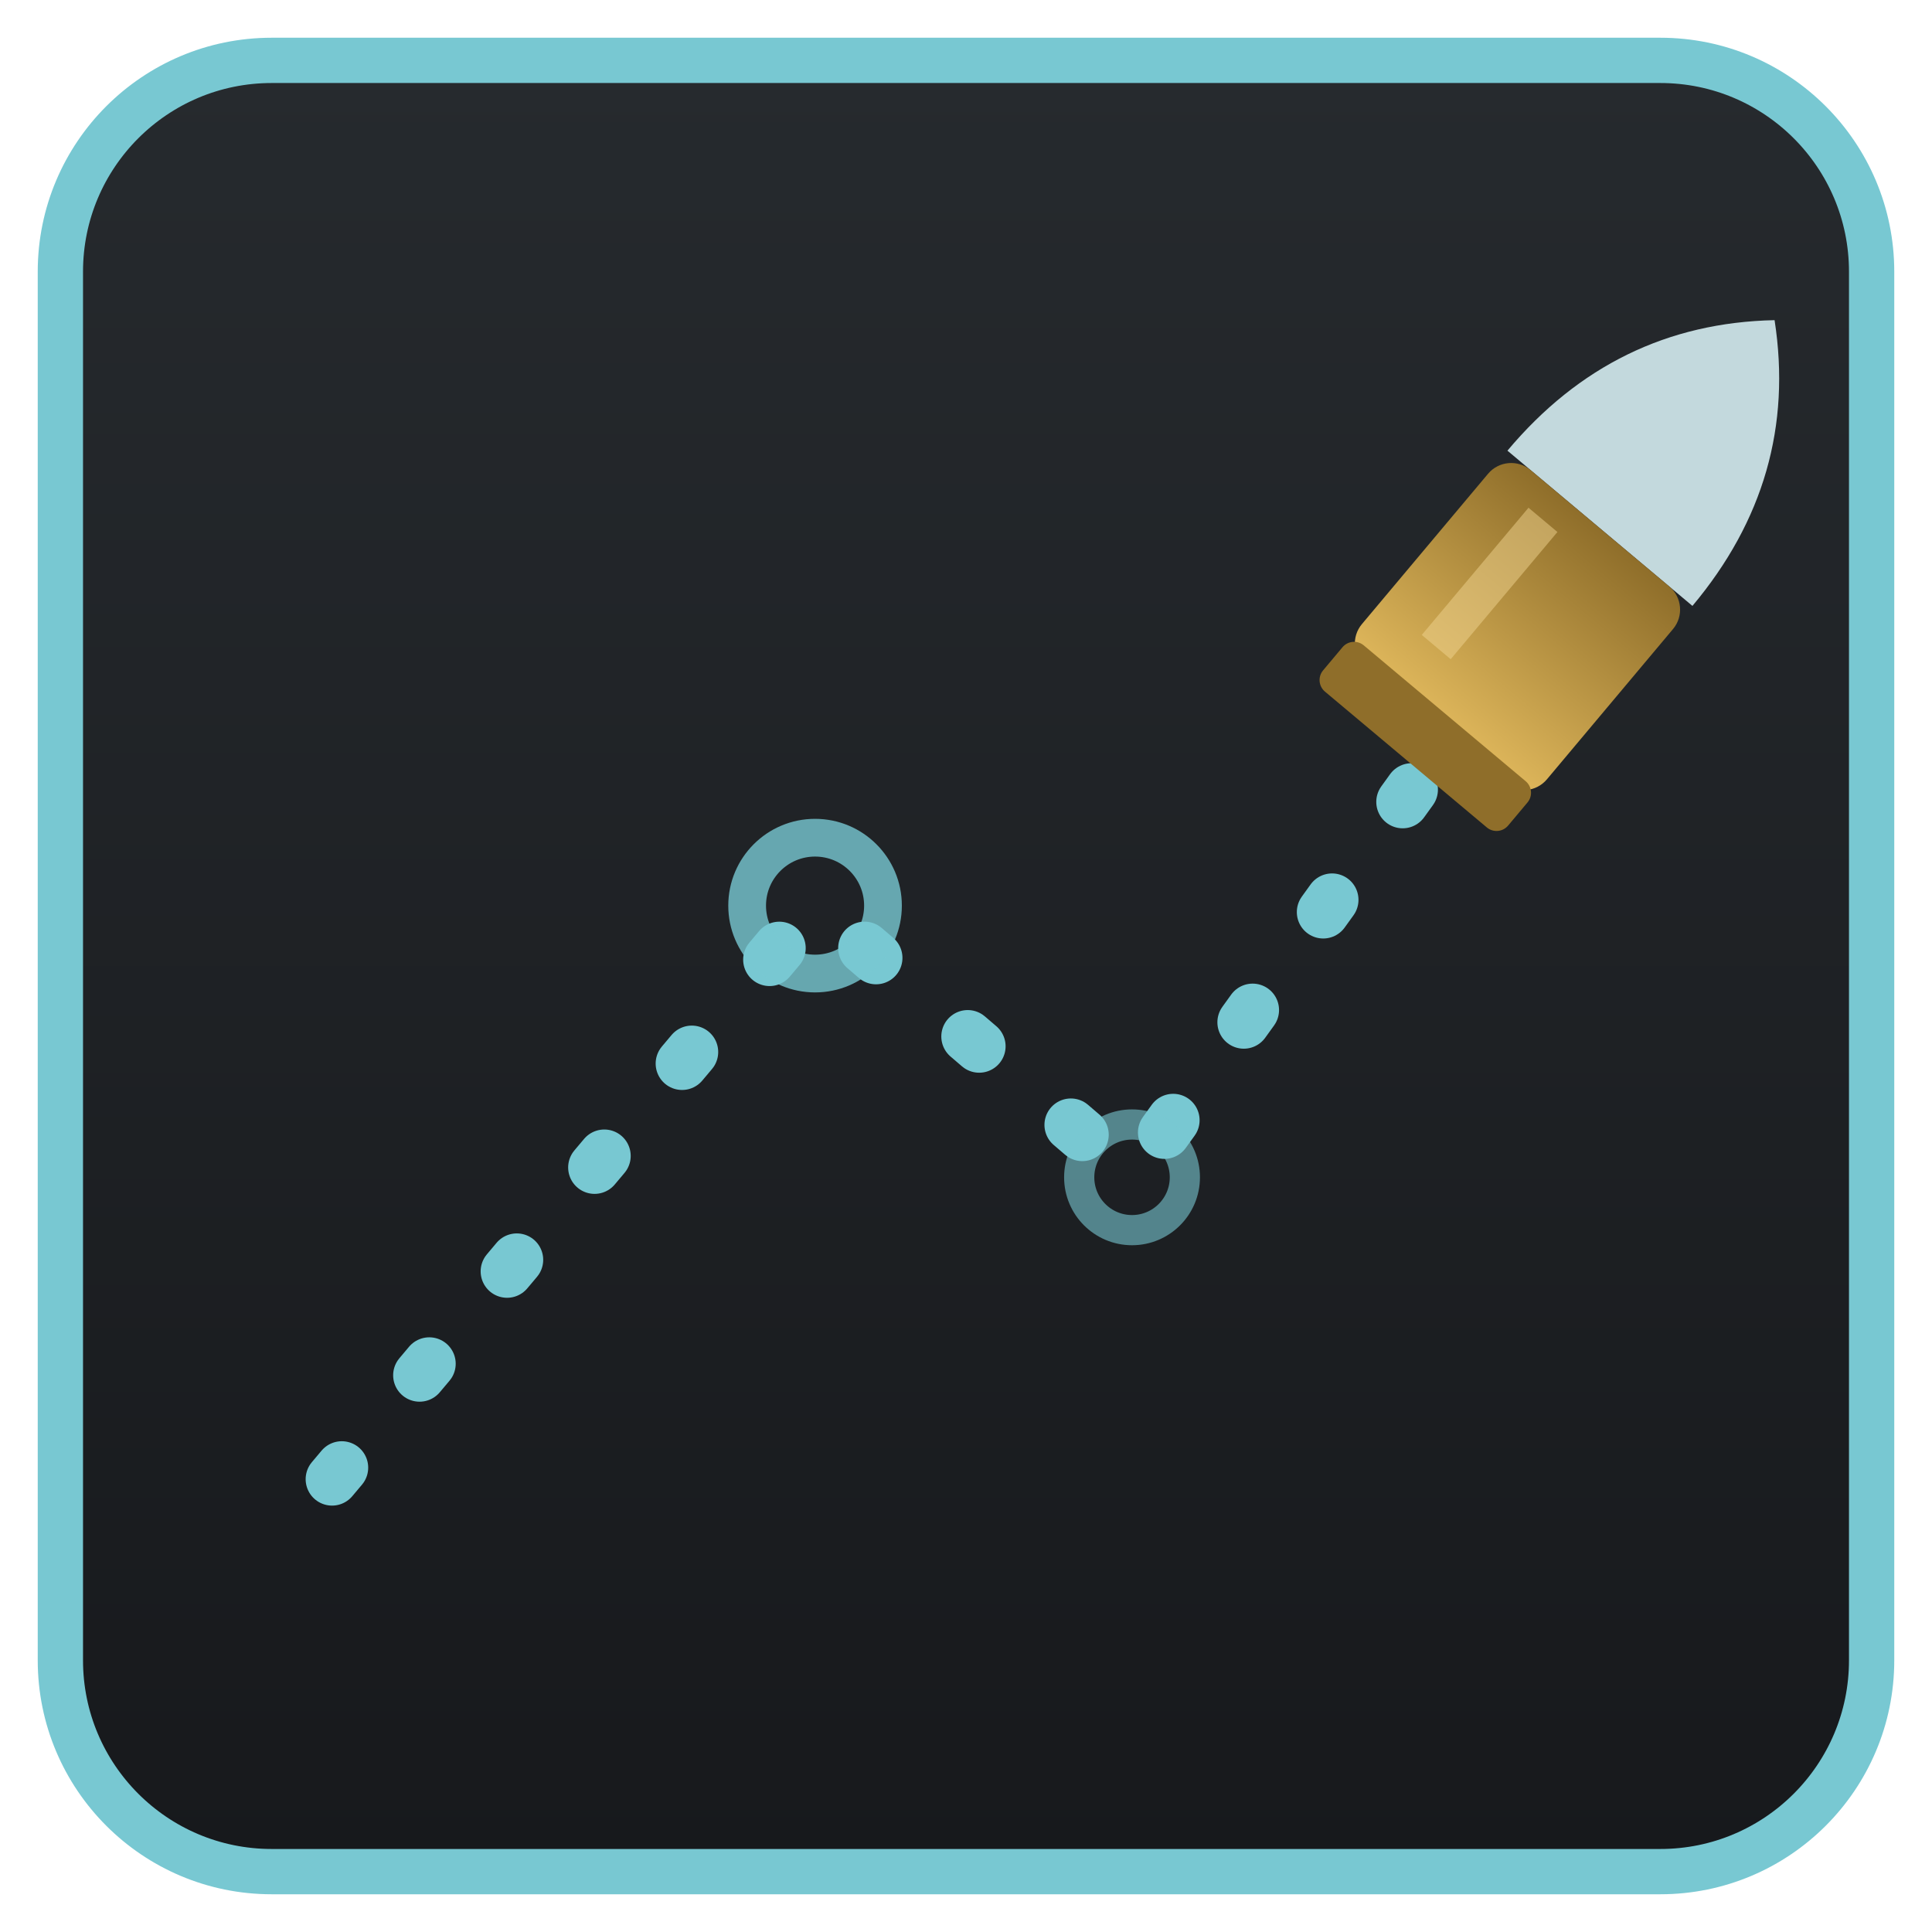
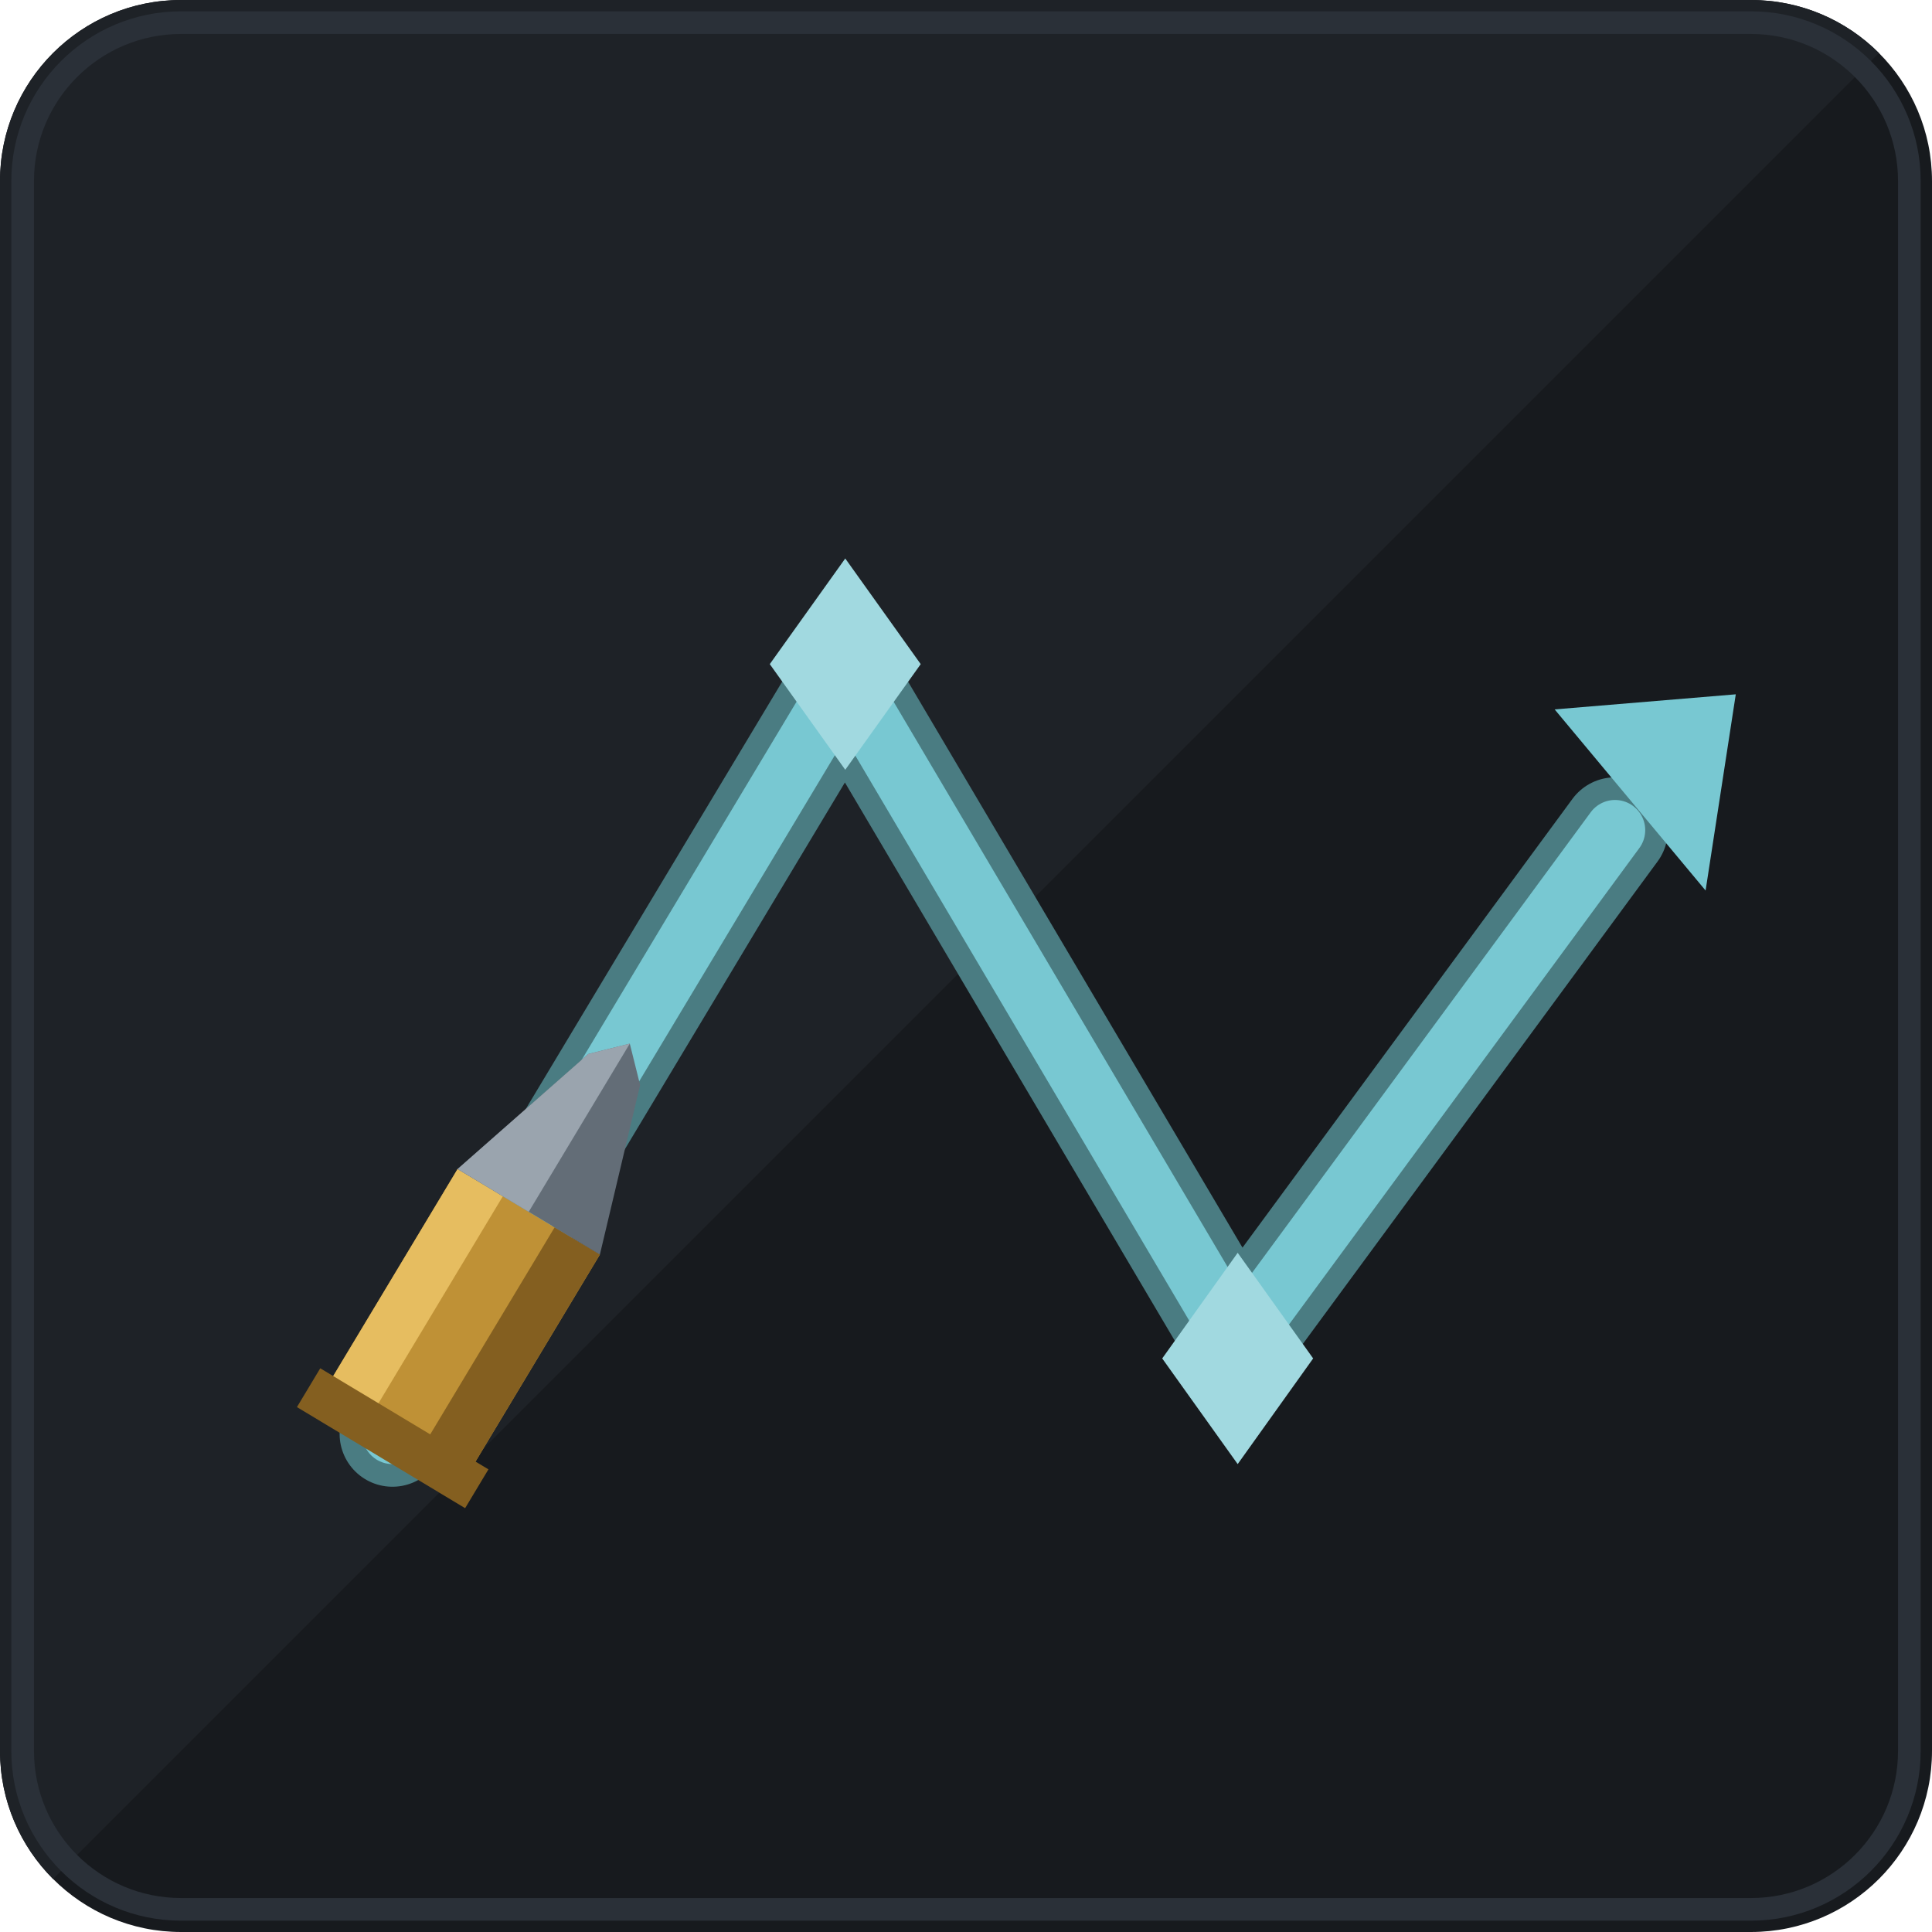
<svg xmlns="http://www.w3.org/2000/svg" viewBox="0 0 256 256">
-   <defs>
-     <linearGradient id="bg" x1="0" y1="0" x2="0" y2="1">
-       <stop offset="0" stop-color="#262a2e" />
-       <stop offset="1" stop-color="#17191c" />
-     </linearGradient>
-     <linearGradient id="brass" x1="0" y1="0" x2="1" y2="0">
-       <stop offset="0" stop-color="#e0b85c" />
-       <stop offset="1" stop-color="#8f6e2a" />
-     </linearGradient>
-   </defs>
-   <rect x="8" y="8" width="240" height="240" rx="28" fill="url(#bg)" stroke="#78c8d2" stroke-width="6" />
-   <path d="M44 196 L108 120 L150 156 L212 70" fill="none" stroke="#78c8d2" stroke-width="7" stroke-linecap="round" stroke-linejoin="round" stroke-dasharray="2 16" />
-   <circle cx="108" cy="120" r="9" fill="none" stroke="#78c8d2" stroke-width="5" opacity="0.8" />
-   <circle cx="150" cy="156" r="7" fill="none" stroke="#78c8d2" stroke-width="4" opacity="0.6" />
-   <g transform="translate(212,70) rotate(-50)">
-     <path d="M0 -16 Q22 -16 36 0 Q22 16 0 16 Z" fill="#c3d9dd" />
-     <rect x="-34" y="-16" width="34" height="32" rx="4" fill="url(#brass)" />
-     <rect x="-40" y="-16" width="8" height="32" rx="2" fill="#8f6e2a" />
-     <rect x="-26" y="-9" width="22" height="5" fill="#f0d490" opacity="0.5" />
+   <clipPath id="plateClip">
+     <rect x="0" y="0" width="256" height="256" rx="24" />
+   </clipPath>
+   <g clip-path="url(#plateClip)">
+     <rect x="0" y="0" width="256" height="256" fill="#171a1e" />
+     <polygon points="0,0 256,0 0,256" fill="#1e2227" />
+   </g>
+   <rect x="3" y="3" width="250" height="250" rx="21" fill="none" stroke="#2a3038" stroke-width="3" />
+   <polyline points="52,190 112,90 164,178 214,110" fill="none" stroke="#4a7c82" stroke-width="14" stroke-linecap="round" stroke-linejoin="round" />
+   <polyline points="52,190 112,90 164,178 214,110" fill="none" stroke="#78c8d2" stroke-width="8" stroke-linecap="round" stroke-linejoin="round" />
+   <polygon points="112,74 122,88 112,102 102,88" fill="#a1d9e0" />
+   <polygon points="164,166 174,180 164,194 154,180" fill="#a1d9e0" />
+   <polygon points="206,94 230,92 226,118" fill="#78c8d2" />
+   <g transform="translate(68 164) rotate(-59)">
+     <rect x="-30" y="-11" width="34" height="22" fill="#bf9136" />
+     <rect x="-30" y="-11" width="34" height="7" fill="#e6bd60" />
+     <rect x="-30" y="4" width="34" height="7" fill="#845f20" />
+     <rect x="-34" y="-13" width="6" height="26" fill="#845f20" />
+     <polygon points="4,-11 26,-4 30,0 26,4 4,11" fill="#636d77" />
+     <polygon points="4,-11 26,-4 30,0 4,0" fill="#9aa4ae" />
  </g>
</svg>
